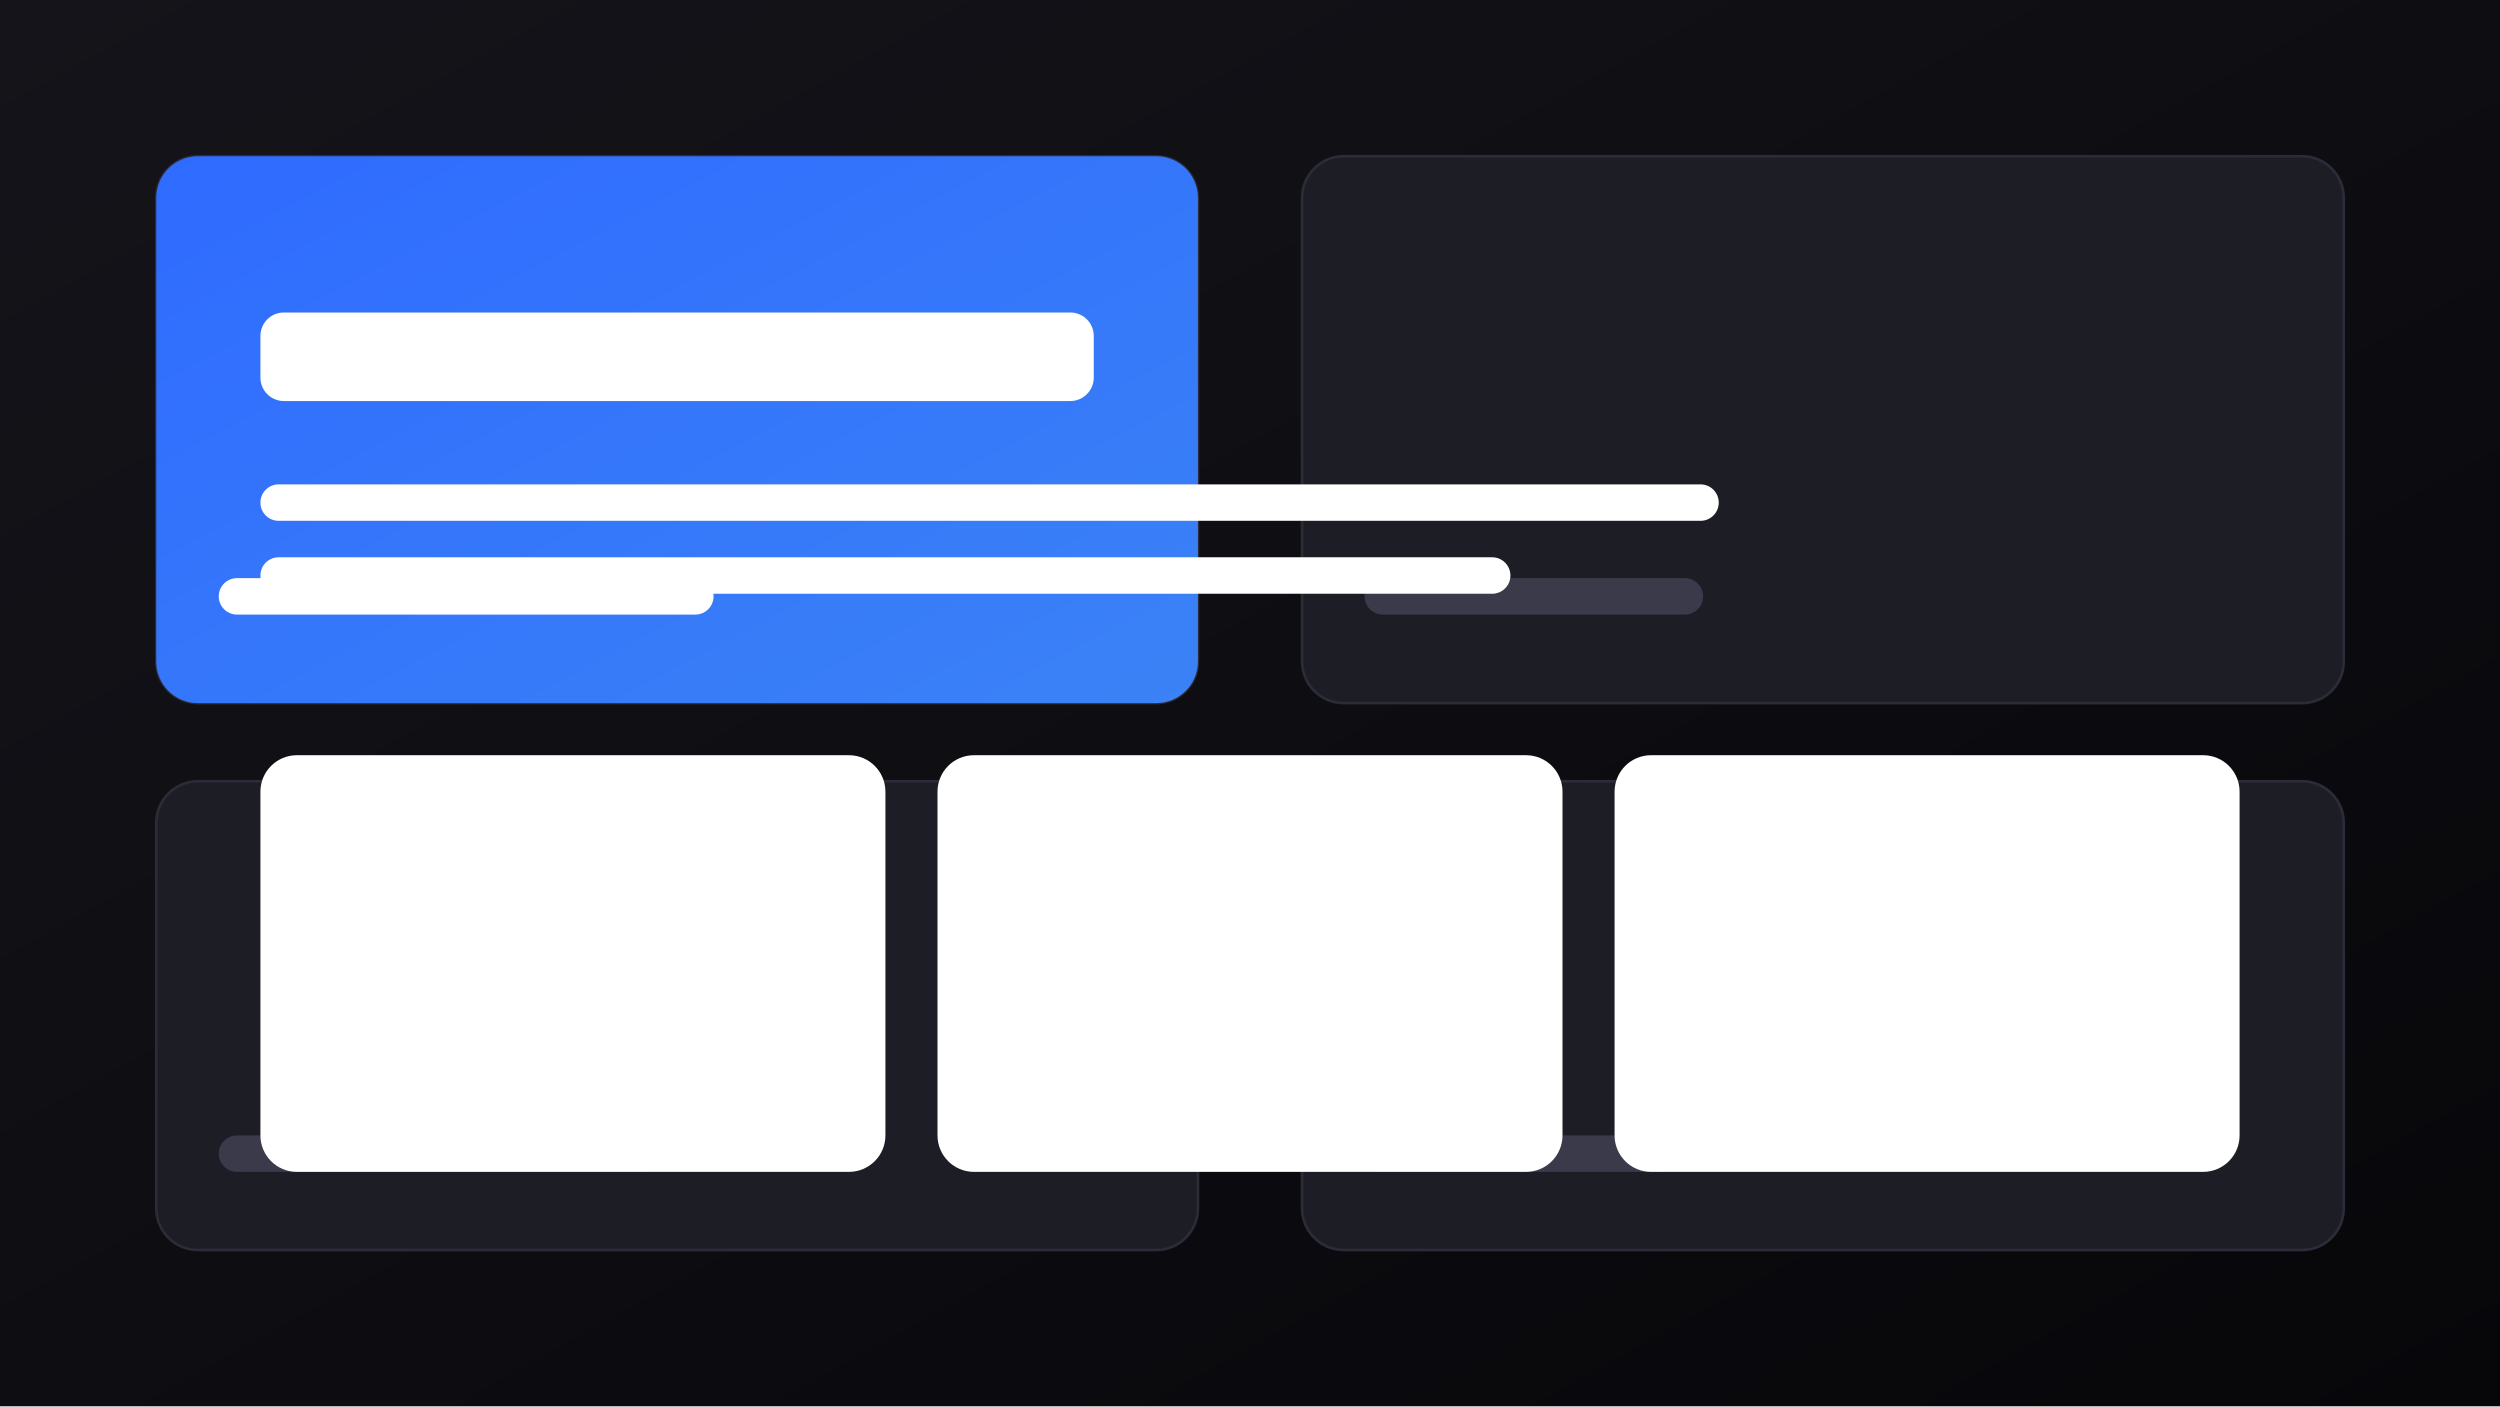
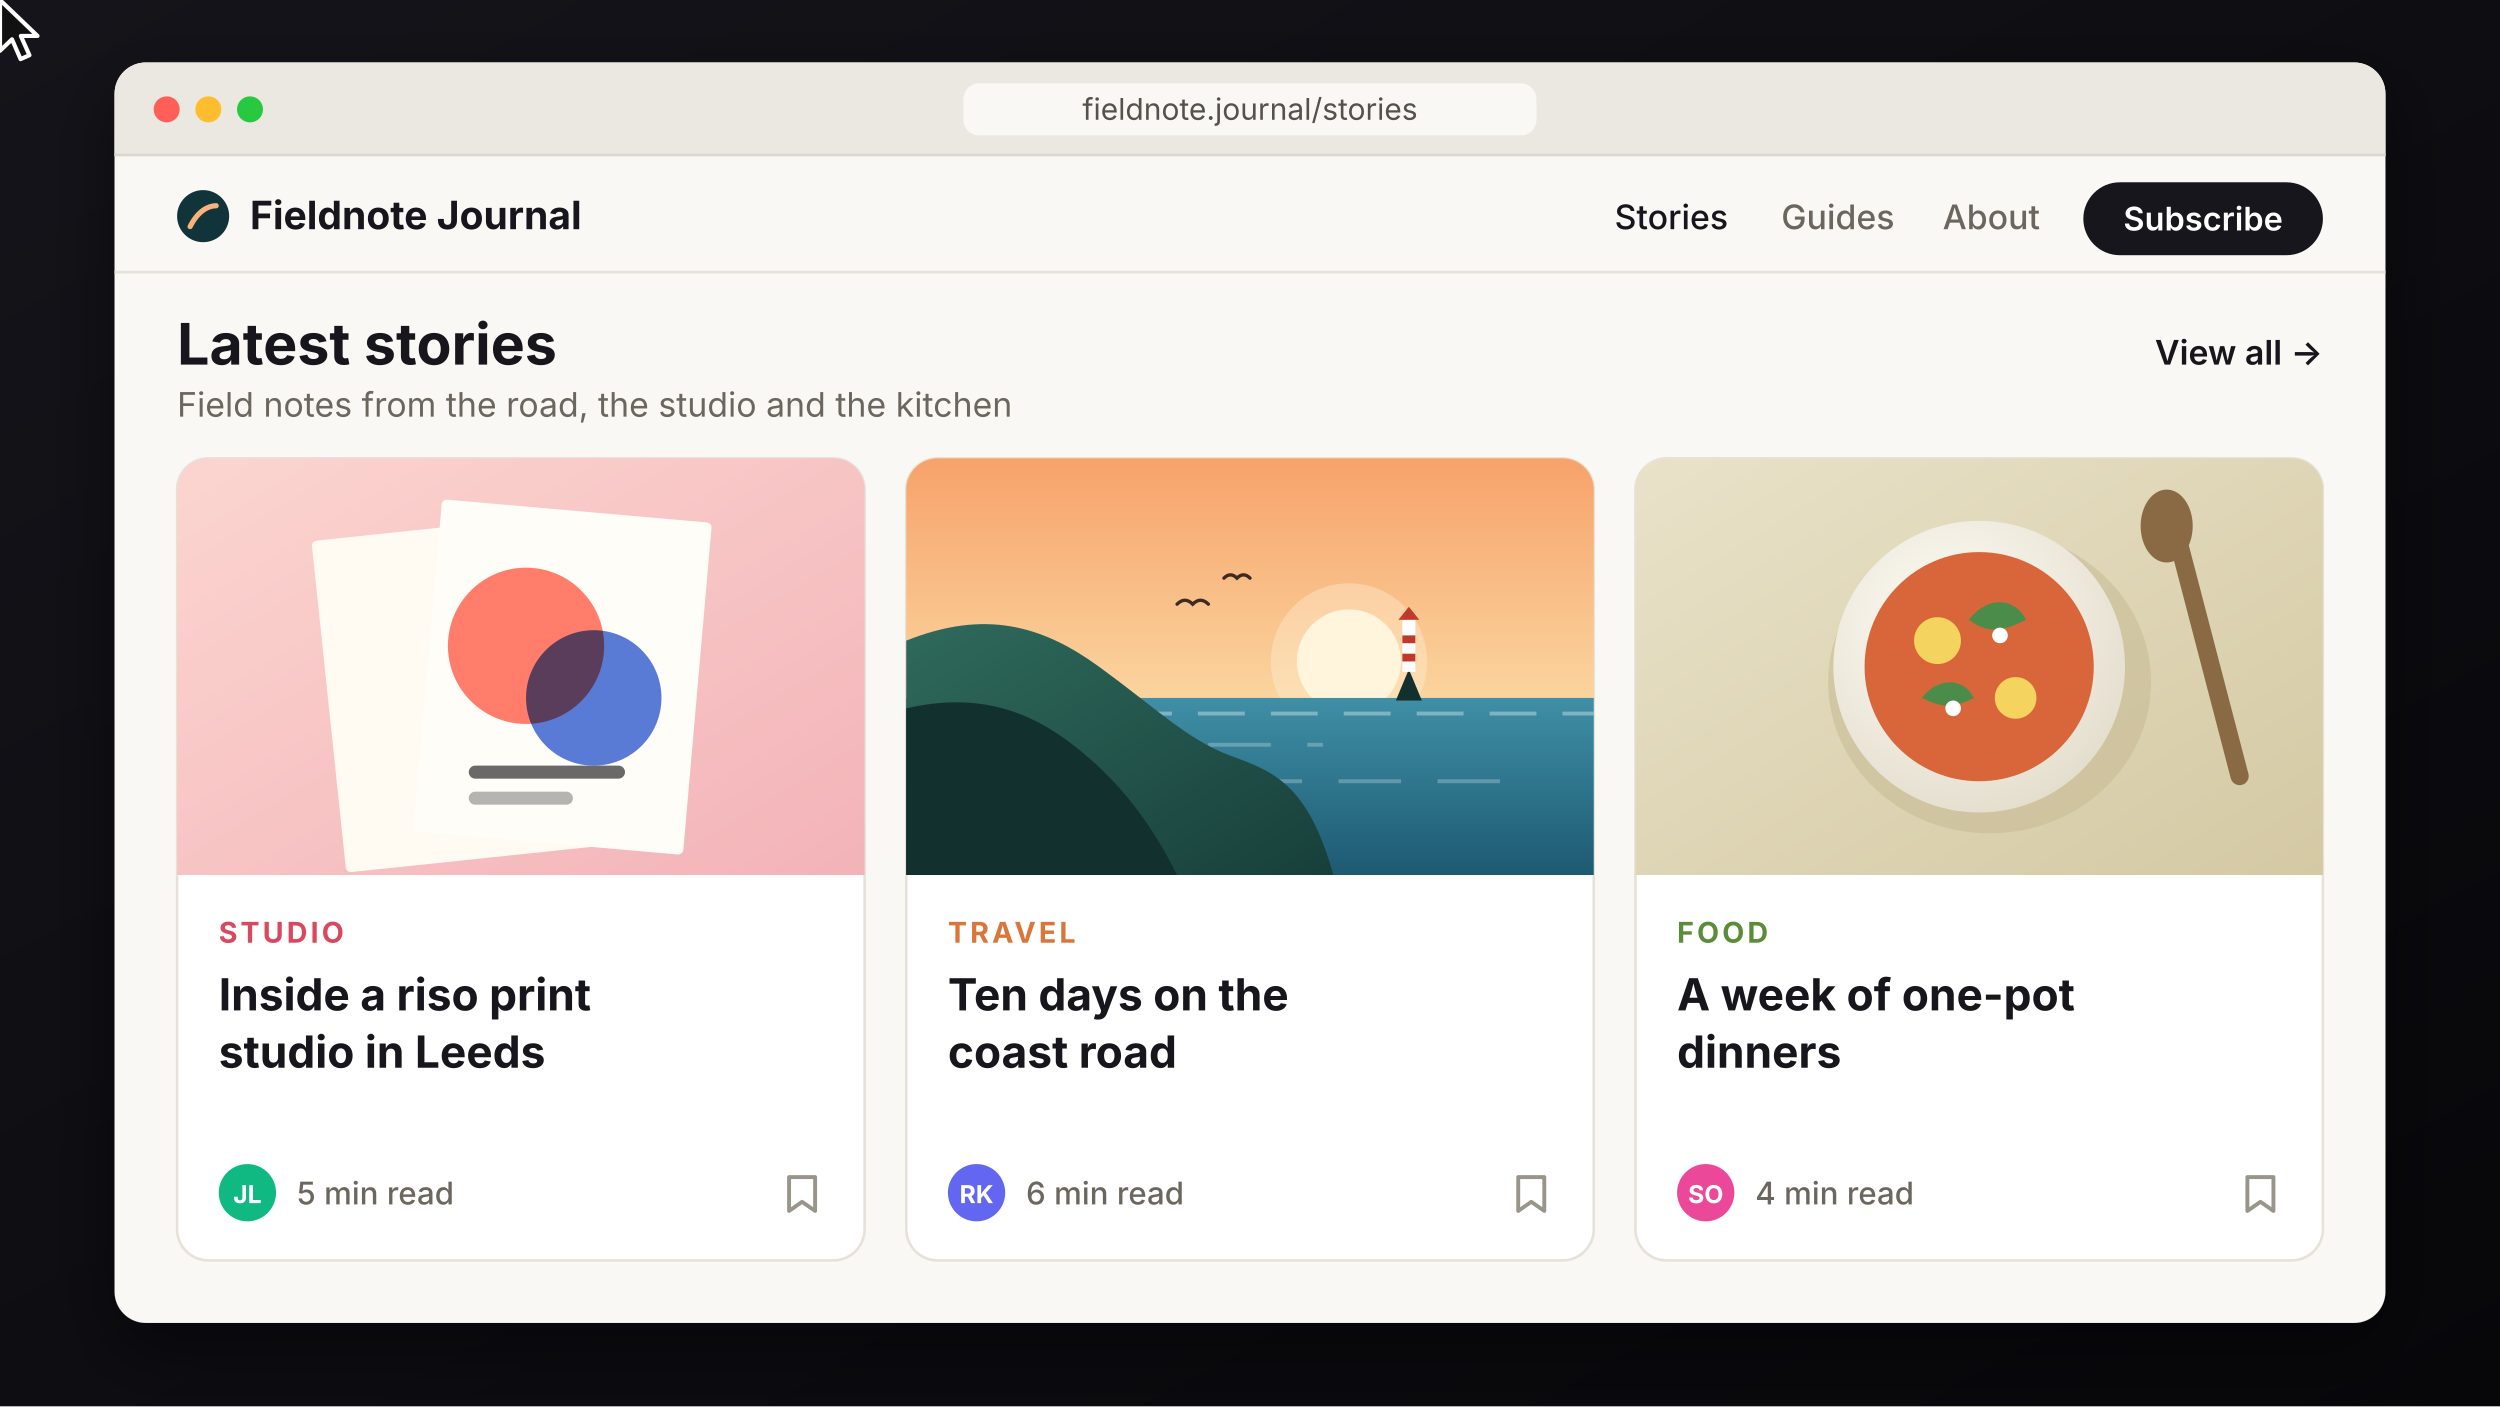
- <svg xmlns="http://www.w3.org/2000/svg" viewBox="0 0 960 540" width="960" height="540">
+ <svg xmlns="http://www.w3.org/2000/svg" viewBox="0 0 960 540" width="960" height="540" font-family="Inter, Helvetica Neue, Helvetica, Arial, sans-serif">
  <defs>
    <linearGradient id="bg" x1="0" y1="0" x2="1" y2="1">
      <stop offset="0" stop-color="#14141a" />
      <stop offset="1" stop-color="#07070a" />
    </linearGradient>
-     <linearGradient id="blk" x1="0" y1="0" x2="1" y2="1">
-       <stop offset="0" stop-color="#2f6bff" />
-       <stop offset="1" stop-color="#3b82f6" />
-     </linearGradient>
+     <filter id="sh" x="-20%" y="-20%" width="140%" height="160%">
+       <feDropShadow dx="0" dy="10" stdDeviation="14" flood-color="#000" flood-opacity=".45" />
+     </filter>
+     <filter id="sh2" x="-20%" y="-30%" width="140%" height="180%">
+       <feDropShadow dx="0" dy="4" stdDeviation="6" flood-color="#0b1020" flood-opacity=".18" />
+     </filter>
+     <clipPath id="win">
+       <rect x="44" y="24" width="872" height="484" rx="12" />
+     </clipPath>
+     <clipPath id="pg">
+       <rect x="44" y="60" width="872" height="448" />
+     </clipPath>
+     <linearGradient id="sky" x1="0" y1="0" x2="0" y2="1">
+       <stop offset="0" stop-color="#f7a26a" />
+       <stop offset=".55" stop-color="#fbd29c" />
+       <stop offset="1" stop-color="#fde8c4" />
+     </linearGradient>
+     <linearGradient id="sea" x1="0" y1="0" x2="0" y2="1">
+       <stop offset="0" stop-color="#3f8fa6" />
+       <stop offset="1" stop-color="#1d5a72" />
+     </linearGradient>
+     <linearGradient id="hill" x1="0" y1="0" x2="1" y2="1">
+       <stop offset="0" stop-color="#2f6a5c" />
+       <stop offset="1" stop-color="#173f3a" />
+     </linearGradient>
+     <linearGradient id="pink" x1="0" y1="0" x2="1" y2="1">
+       <stop offset="0" stop-color="#fbd5d0" />
+       <stop offset="1" stop-color="#f3b3b8" />
+     </linearGradient>
+     <linearGradient id="olive" x1="0" y1="0" x2="1" y2="1">
+       <stop offset="0" stop-color="#e9e2c9" />
+       <stop offset="1" stop-color="#d4c9a3" />
+     </linearGradient>
+     <radialGradient id="bowl" cx=".4" cy=".35" r=".7">
+       <stop offset="0" stop-color="#fffdf7" />
+       <stop offset="1" stop-color="#e3ddcc" />
+     </radialGradient>
+     <symbol id="coast" viewBox="0 0 264 160" preserveAspectRatio="xMidYMid slice">
+       <rect width="264" height="160" fill="url(#sky)" />
+       <circle cx="170" cy="78" r="20" fill="#fff4dc" />
+       <circle cx="170" cy="78" r="30" fill="#fff4dc" opacity=".35" />
+       <path d="M0 92h264v68H0z" fill="url(#sea)" />
+       <path d="M0 98h264" stroke="#fff" stroke-opacity=".35" stroke-width="1.5" stroke-dasharray="18 10" />
+       <path d="M40 110h120M90 124h140" stroke="#fff" stroke-opacity=".25" stroke-width="1.5" stroke-dasharray="24 14" />
+       <path d="M0 70c30-12 52-6 74 10s34 28 50 34 30 10 40 46H0z" fill="url(#hill)" />
+       <path d="M0 96c26-6 46 0 64 14s30 30 40 50H0z" fill="#12312e" />
+       <path d="M188 93l5-12 5 12z" fill="#12312e" />
+       <rect x="190.5" y="62" width="5" height="20" fill="#fff" />
+       <rect x="190.5" y="68" width="5" height="3" fill="#c0392b" />
+       <rect x="190.5" y="75" width="5" height="3" fill="#c0392b" />
+       <path d="M189 62h8l-4-5z" fill="#c0392b" />
+       <path d="M104 56q3-3 6 0q3-3 6 0M122 46q2.5-2.5 5 0q2.5-2.5 5 0" fill="none" stroke="#3d2a20" stroke-width="1.3" stroke-linecap="round" />
+     </symbol>
+     <symbol id="print" viewBox="0 0 264 160" preserveAspectRatio="xMidYMid slice">
+       <rect width="264" height="160" fill="url(#pink)" />
+       <rect x="58" y="26" width="104" height="128" rx="2" fill="#fffaf2" transform="rotate(-6 110 90)" />
+       <rect x="96" y="20" width="104" height="128" rx="2" fill="#fffdf8" transform="rotate(5 148 84)" />
+       <circle cx="134" cy="72" r="30" fill="#ff6f5b" opacity=".9" />
+       <circle cx="160" cy="92" r="26" fill="#2f5bd3" opacity=".8" style="mix-blend-mode:multiply" />
+       <rect x="112" y="118" width="60" height="5" rx="2.5" fill="#2b2b2b" opacity=".7" />
+       <rect x="112" y="128" width="40" height="5" rx="2.5" fill="#2b2b2b" opacity=".35" />
+     </symbol>
+     <symbol id="food" viewBox="0 0 264 160" preserveAspectRatio="xMidYMid slice">
+       <rect width="264" height="160" fill="url(#olive)" />
+       <ellipse cx="136" cy="86" rx="62" ry="58" fill="#c4b78f" opacity=".5" />
+       <circle cx="132" cy="80" r="56" fill="url(#bowl)" />
+       <circle cx="132" cy="80" r="44" fill="#d9663a" />
+       <circle cx="116" cy="70" r="9" fill="#f4d35e" />
+       <circle cx="146" cy="92" r="8" fill="#f4d35e" />
+       <path d="M128 62c8-10 18-8 22 0-8 4-14 6-22 0zM110 92c6-8 16-8 20 0-8 4-12 4-20 0z" fill="#4c8c4a" />
+       <circle cx="140" cy="68" r="3" fill="#fff" />
+       <circle cx="122" cy="96" r="3" fill="#fff" />
+       <path d="M208 30l24 92" stroke="#8a6a44" stroke-width="7" stroke-linecap="round" />
+       <ellipse cx="204" cy="26" rx="10" ry="14" fill="#8a6a44" />
+     </symbol>
  </defs>
  <rect width="960" height="540" fill="url(#bg)" />
-   <g fill="#1d1d26" stroke="#2c2c38">
-     <rect x="60" y="60" width="400" height="210" rx="16" />
-     <rect x="500" y="60" width="400" height="210" rx="16" />
-     <rect x="60" y="300" width="400" height="180" rx="16" />
-     <rect x="500" y="300" width="400" height="180" rx="16" />
+   <rect x="44" y="24" width="872" height="484" rx="12" fill="#faf8f4" filter="url(#sh)" />
+   <g clip-path="url(#win)">
+     <rect x="44" y="24" width="872" height="36" fill="#ebe8e1" />
+     <rect x="44" y="59" width="872" height="1" fill="#dcd8cf" />
+     <circle cx="64" cy="42" r="5" fill="#ff5f57" />
+     <circle cx="80" cy="42" r="5" fill="#febc2e" />
+     <circle cx="96" cy="42" r="5" fill="#28c840" />
+     <rect x="370" y="32" width="220" height="20" rx="6" fill="#faf8f4" />
+     <text x="480" y="46" font-size="11.5" font-weight="400" fill="#55524b" text-anchor="middle">fieldnote.journal/stories</text>
+     <circle cx="78" cy="83" r="10" fill="#10343a" />
+     <path d="M73 87c3-6 7-8 10-8" stroke="#f9b27b" stroke-width="2" fill="none" stroke-linecap="round" />
+     <text x="96" y="88" font-size="15" font-weight="700" fill="#16161c">Fieldnote Journal</text>
+     <text x="620" y="88" font-size="13" font-weight="500" fill="#16161c">Stories</text>
+     <text x="684" y="88" font-size="13" font-weight="500" fill="#6b675f">Guides</text>
+     <text x="746" y="88" font-size="13" font-weight="500" fill="#6b675f">About</text>
+     <rect x="800" y="70" width="92" height="28" rx="14" fill="#16161c" />
+     <text x="846" y="88.5" font-size="12.5" font-weight="600" fill="#fff" text-anchor="middle">Subscribe</text>
+     <rect x="44" y="104" width="872" height="1" fill="#e6e2d9" />
+     <text x="68" y="140" font-size="22" font-weight="700" fill="#16161c">Latest stories</text>
+     <text x="68" y="160" font-size="13" font-weight="400" fill="#6b675f">Field notes from the road, the studio and the kitchen</text>
+     <text x="892" y="140" font-size="13" font-weight="600" fill="#16161c" text-anchor="end">View all →</text>
+     <g>
+       <clipPath id="tc0">
+         <rect x="68" y="176" width="264" height="160" rx="12" />
+         <rect x="68" y="190" width="264" height="146" />
+       </clipPath>
+       <rect x="68" y="176" width="264" height="308" rx="12" fill="#fff" stroke="#e6e2d9" />
+       <g clip-path="url(#tc0)">
+         <use href="#print" x="68" y="176" width="264" height="160" />
+       </g>
+       <text x="84" y="362" font-size="11" font-weight="700" letter-spacing="1.2" fill="#d9485f">STUDIO</text>
+       <text x="84" y="388" font-size="17" font-weight="700" fill="#16161c">Inside a riso print</text>
+       <text x="84" y="410" font-size="17" font-weight="700" fill="#16161c">studio in Leeds</text>
+       <circle cx="95" cy="458" r="11" fill="#10b981" />
+       <text x="95" y="462" font-size="9.5" font-weight="700" fill="#fff" text-anchor="middle">JL</text>
+       <text x="114" y="462.5" font-size="12" font-weight="500" fill="#6b675f">5 min read</text>
+       <path transform="translate(308 458)" d="M-5-6h10v13l-5-3.5-5 3.5z" fill="none" stroke="#9a958b" stroke-width="1.5" stroke-linejoin="round" />
+     </g>
+     <g>
+       <animateTransform attributeName="transform" type="translate" dur="8s" repeatCount="indefinite" keyTimes="0;0.094;0.131;0.75;0.8;1" values="0 0;0 0;0 -4;0 -4;0 0;0 0" calcMode="spline" keySplines=".45 0 .2 1;.45 0 .2 1;.45 0 .2 1;.45 0 .2 1;.45 0 .2 1" />
+       <clipPath id="tc1">
+         <rect x="348" y="176" width="264" height="160" rx="12" />
+         <rect x="348" y="190" width="264" height="146" />
+       </clipPath>
+       <rect x="348" y="176" width="264" height="308" rx="12" fill="#fff" stroke="#e6e2d9" />
+       <g clip-path="url(#tc1)">
+         <use href="#coast" x="348" y="176" width="264" height="160" />
+       </g>
+       <text x="364" y="362" font-size="11" font-weight="700" letter-spacing="1.2" fill="#d9773a">TRAVEL</text>
+       <text x="364" y="388" font-size="17" font-weight="700" fill="#16161c">Ten days on the</text>
+       <text x="364" y="410" font-size="17" font-weight="700" fill="#16161c">coast road</text>
+       <circle cx="375" cy="458" r="11" fill="#6366f1" />
+       <text x="375" y="462" font-size="9.5" font-weight="700" fill="#fff" text-anchor="middle">RK</text>
+       <text x="394" y="462.5" font-size="12" font-weight="500" fill="#6b675f">6 min read</text>
+       <path transform="translate(588 458)" d="M-5-6h10v13l-5-3.5-5 3.5z" fill="none" stroke="#9a958b" stroke-width="1.5" stroke-linejoin="round" />
+     </g>
+     <g>
+       <clipPath id="tc2">
+         <rect x="628" y="176" width="264" height="160" rx="12" />
+         <rect x="628" y="190" width="264" height="146" />
+       </clipPath>
+       <rect x="628" y="176" width="264" height="308" rx="12" fill="#fff" stroke="#e6e2d9" />
+       <g clip-path="url(#tc2)">
+         <use href="#food" x="628" y="176" width="264" height="160" />
+       </g>
+       <text x="644" y="362" font-size="11" font-weight="700" letter-spacing="1.2" fill="#5b8c3a">FOOD</text>
+       <text x="644" y="388" font-size="17" font-weight="700" fill="#16161c">A week of one-pot</text>
+       <text x="644" y="410" font-size="17" font-weight="700" fill="#16161c">dinners</text>
+       <circle cx="655" cy="458" r="11" fill="#ec4899" />
+       <text x="655" y="462" font-size="9.5" font-weight="700" fill="#fff" text-anchor="middle">SO</text>
+       <text x="674" y="462.5" font-size="12" font-weight="500" fill="#6b675f">4 min read</text>
+       <path transform="translate(868 458)" d="M-5-6h10v13l-5-3.5-5 3.5z" fill="none" stroke="#9a958b" stroke-width="1.5" stroke-linejoin="round" />
+     </g>
+     <rect x="348" y="172" width="264" height="308" rx="12" fill="#10343a" opacity="0">
+       <animate attributeName="x" dur="8s" repeatCount="indefinite" keyTimes="0;0.15;0.25;0.625;0.725;1" values="348;348;44;44;348;348" calcMode="spline" keySplines=".65 0 .25 1;.65 0 .25 1;.65 0 .25 1;.65 0 .25 1;.65 0 .25 1" />
+       <animate attributeName="y" dur="8s" repeatCount="indefinite" keyTimes="0;0.15;0.25;0.625;0.725;1" values="172;172;60;60;172;172" calcMode="spline" keySplines=".65 0 .25 1;.65 0 .25 1;.65 0 .25 1;.65 0 .25 1;.65 0 .25 1" />
+       <animate attributeName="width" dur="8s" repeatCount="indefinite" keyTimes="0;0.15;0.25;0.625;0.725;1" values="264;264;872;872;264;264" calcMode="spline" keySplines=".65 0 .25 1;.65 0 .25 1;.65 0 .25 1;.65 0 .25 1;.65 0 .25 1" />
+       <animate attributeName="height" dur="8s" repeatCount="indefinite" keyTimes="0;0.15;0.25;0.625;0.725;1" values="308;308;448;448;308;308" calcMode="spline" keySplines=".65 0 .25 1;.65 0 .25 1;.65 0 .25 1;.65 0 .25 1;.65 0 .25 1" />
+       <animate attributeName="rx" dur="8s" repeatCount="indefinite" keyTimes="0;0.15;0.25;0.625;0.725;1" values="12;12;0;0;12;12" calcMode="spline" keySplines=".65 0 .25 1;.65 0 .25 1;.65 0 .25 1;.65 0 .25 1;.65 0 .25 1" />
+       <animate attributeName="opacity" dur="8s" repeatCount="indefinite" keyTimes="0;0.138;0.152;0.725;0.75;1" values="0;0;1;1;0;0" calcMode="spline" keySplines=".45 0 .2 1;.45 0 .2 1;.45 0 .2 1;.45 0 .2 1;.45 0 .2 1" />
+     </rect>
+     <g opacity="0">
+       <animate attributeName="opacity" dur="8s" repeatCount="indefinite" keyTimes="0;0.244;0.294;0.588;0.619;1" values="0;0;1;1;0;0" calcMode="spline" keySplines=".45 0 .2 1;.45 0 .2 1;.45 0 .2 1;.45 0 .2 1;.45 0 .2 1" />
+       <animateTransform attributeName="transform" type="translate" dur="8s" repeatCount="indefinite" keyTimes="0;0.244;0.3;1" values="0 14;0 14;0 0;0 0" calcMode="spline" keySplines=".45 0 .2 1;.45 0 .2 1;.45 0 .2 1" />
+       <text x="76" y="128" font-size="12" font-weight="700" letter-spacing="1.4" fill="#f9b27b">TRAVEL · ISSUE 12</text>
+     </g>
+     <g opacity="0">
+       <animate attributeName="opacity" dur="8s" repeatCount="indefinite" keyTimes="0;0.26;0.31;0.588;0.619;1" values="0;0;1;1;0;0" calcMode="spline" keySplines=".45 0 .2 1;.45 0 .2 1;.45 0 .2 1;.45 0 .2 1;.45 0 .2 1" />
+       <animateTransform attributeName="transform" type="translate" dur="8s" repeatCount="indefinite" keyTimes="0;0.26;0.316;1" values="0 14;0 14;0 0;0 0" calcMode="spline" keySplines=".45 0 .2 1;.45 0 .2 1;.45 0 .2 1" />
+       <text x="74" y="178" font-size="38" font-weight="800" fill="#fff">Ten days on</text>
+       <text x="74" y="222" font-size="38" font-weight="800" fill="#fff">the coast road</text>
+     </g>
+     <g opacity="0">
+       <animate attributeName="opacity" dur="8s" repeatCount="indefinite" keyTimes="0;0.276;0.326;0.588;0.619;1" values="0;0;1;1;0;0" calcMode="spline" keySplines=".45 0 .2 1;.45 0 .2 1;.45 0 .2 1;.45 0 .2 1;.45 0 .2 1" />
+       <animateTransform attributeName="transform" type="translate" dur="8s" repeatCount="indefinite" keyTimes="0;0.276;0.333;1" values="0 14;0 14;0 0;0 0" calcMode="spline" keySplines=".45 0 .2 1;.45 0 .2 1;.45 0 .2 1" />
+       <text x="76" y="262" font-size="14" font-weight="400" fill="#cfe1df">We drove the long way round, stopping at</text>
+       <text x="76" y="284" font-size="14" font-weight="400" fill="#cfe1df">every harbour café and cliff-top lay-by</text>
+       <text x="76" y="306" font-size="14" font-weight="400" fill="#cfe1df">between Porthleven and St Ives.</text>
+     </g>
+     <g opacity="0">
+       <animate attributeName="opacity" dur="8s" repeatCount="indefinite" keyTimes="0;0.292;0.343;0.588;0.619;1" values="0;0;1;1;0;0" calcMode="spline" keySplines=".45 0 .2 1;.45 0 .2 1;.45 0 .2 1;.45 0 .2 1;.45 0 .2 1" />
+       <animateTransform attributeName="transform" type="translate" dur="8s" repeatCount="indefinite" keyTimes="0;0.292;0.349;1" values="0 14;0 14;0 0;0 0" calcMode="spline" keySplines=".45 0 .2 1;.45 0 .2 1;.45 0 .2 1" />
+       <circle cx="88" cy="346" r="12" fill="#6366f1" />
+       <text x="88" y="350" font-size="10" font-weight="700" fill="#fff" text-anchor="middle">RK</text>
+       <text x="108" y="344" font-size="13" font-weight="600" fill="#fff">Rosa Kim</text>
+       <text x="108" y="360" font-size="12" font-weight="400" fill="#9fbdb9">6 min read · Mar 2026</text>
+     </g>
+     <g opacity="0">
+       <animate attributeName="opacity" dur="8s" repeatCount="indefinite" keyTimes="0;0.309;0.359;0.588;0.619;1" values="0;0;1;1;0;0" calcMode="spline" keySplines=".45 0 .2 1;.45 0 .2 1;.45 0 .2 1;.45 0 .2 1;.45 0 .2 1" />
+       <animateTransform attributeName="transform" type="translate" dur="8s" repeatCount="indefinite" keyTimes="0;0.309;0.365;1" values="0 14;0 14;0 0;0 0" calcMode="spline" keySplines=".45 0 .2 1;.45 0 .2 1;.45 0 .2 1" />
+       <rect x="76" y="390" width="164" height="42" rx="21" fill="#f9b27b" />
+       <text x="158" y="416" font-size="14" font-weight="700" fill="#10343a" text-anchor="middle">Read the story  →</text>
+       <rect x="252" y="390" width="104" height="42" rx="21" fill="none" stroke="#3f6a6e" />
+       <text x="304" y="416" font-size="14" font-weight="600" fill="#fff" text-anchor="middle">Save</text>
+     </g>
+     <g opacity="0">
+       <animate attributeName="opacity" dur="8s" repeatCount="indefinite" keyTimes="0;0.269;0.319;0.588;0.619;1" values="0;0;1;1;0;0" calcMode="spline" keySplines=".45 0 .2 1;.45 0 .2 1;.45 0 .2 1;.45 0 .2 1;.45 0 .2 1" />
+       <animateTransform attributeName="transform" type="translate" dur="8s" repeatCount="indefinite" keyTimes="0;0.269;0.325;1" values="0 20;0 20;0 0;0 0" calcMode="spline" keySplines=".45 0 .2 1;.45 0 .2 1;.45 0 .2 1" />
+       <clipPath id="bigimg">
+         <rect x="470" y="84" width="398" height="400" rx="14" />
+       </clipPath>
+       <g clip-path="url(#bigimg)">
+         <use href="#coast" x="470" y="84" width="398" height="400" />
+       </g>
+     </g>
+     <g opacity="0">
+       <animate attributeName="opacity" dur="8s" repeatCount="indefinite" keyTimes="0;0.325;0.375;0.588;0.619;1" values="0;0;1;1;0;0" calcMode="spline" keySplines=".45 0 .2 1;.45 0 .2 1;.45 0 .2 1;.45 0 .2 1;.45 0 .2 1" />
+       <animateTransform attributeName="transform" type="translate" dur="8s" repeatCount="indefinite" keyTimes="0;0.325;0.381;1" values="0 0;0 0;0 0;0 0" calcMode="spline" keySplines=".45 0 .2 1;.45 0 .2 1;.45 0 .2 1" />
+       <circle cx="890" cy="86" r="0" fill="none" />
+       <rect x="822" y="96" width="36" height="36" rx="18" fill="#10343a" fill-opacity=".55" />
+       <path d="M834 108l12 12M846 108l-12 12" stroke="#fff" stroke-width="2.2" stroke-linecap="round" />
+     </g>
  </g>
-   <g fill="#3a3a4a">
-     <rect x="84" y="222" width="150" height="14" rx="7" />
-     <rect x="524" y="222" width="130" height="14" rx="7" />
-     <rect x="84" y="436" width="170" height="14" rx="7" />
-     <rect x="524" y="436" width="120" height="14" rx="7" />
-   </g>
-   <rect fill="url(#blk)" x="60" y="60" width="400" height="210" rx="16">
-     <animate attributeName="x" dur="6s" repeatCount="indefinite" calcMode="spline" keyTimes="0;.13;.33;.70;.90;1" keySplines=".6 0 .2 1;0 0 1 1;0 0 1 1;.6 0 .2 1;0 0 1 1" values="60;60;0;0;60;60" />
-     <animate attributeName="y" dur="6s" repeatCount="indefinite" calcMode="spline" keyTimes="0;.13;.33;.70;.90;1" keySplines=".6 0 .2 1;0 0 1 1;0 0 1 1;.6 0 .2 1;0 0 1 1" values="60;60;0;0;60;60" />
-     <animate attributeName="width" dur="6s" repeatCount="indefinite" calcMode="spline" keyTimes="0;.13;.33;.70;.90;1" keySplines=".6 0 .2 1;0 0 1 1;0 0 1 1;.6 0 .2 1;0 0 1 1" values="400;400;960;960;400;400" />
-     <animate attributeName="height" dur="6s" repeatCount="indefinite" calcMode="spline" keyTimes="0;.13;.33;.70;.90;1" keySplines=".6 0 .2 1;0 0 1 1;0 0 1 1;.6 0 .2 1;0 0 1 1" values="210;210;540;540;210;210" />
-     <animate attributeName="rx" dur="6s" repeatCount="indefinite" calcMode="spline" keyTimes="0;.13;.33;.70;.90;1" keySplines=".6 0 .2 1;0 0 1 1;0 0 1 1;.6 0 .2 1;0 0 1 1" values="16;16;0;0;16;16" />
-   </rect>
-   <g fill="#fff">
-     <rect x="84" y="222" width="190" height="14" rx="7">
-       <animate attributeName="opacity" dur="6s" repeatCount="indefinite" keyTimes="0;.13;.17;.86;.92;1" values="1;1;0;0;1;1" />
-     </rect>
-   </g>
-   <g fill="#fff">
-     <g>
-       <animate attributeName="opacity" dur="6s" repeatCount="indefinite" keyTimes="0;.35;.42;.62;.68;1" values="0;0;1;1;0;0" />
-       <animateTransform attributeName="transform" type="translate" dur="6s" repeatCount="indefinite" keyTimes="0;.35;.42;.62;.68;1" values="0 24;0 24;0 0;0 0;0 0;0 24" />
-       <rect x="100" y="120" width="320" height="34" rx="9" />
-     </g>
-     <g>
-       <animate attributeName="opacity" dur="6s" repeatCount="indefinite" keyTimes="0;.40;.47;.62;.68;1" values="0;0;.8;.8;0;0" />
-       <animateTransform attributeName="transform" type="translate" dur="6s" repeatCount="indefinite" keyTimes="0;.40;.47;.62;.68;1" values="0 24;0 24;0 0;0 0;0 0;0 24" />
-       <rect x="100" y="186" width="560" height="14" rx="7" />
-       <rect x="100" y="214" width="480" height="14" rx="7" />
-     </g>
-     <g>
-       <animate attributeName="opacity" dur="6s" repeatCount="indefinite" keyTimes="0;.45;.52;.62;.68;1" values="0;0;.55;.55;0;0" />
-       <animateTransform attributeName="transform" type="translate" dur="6s" repeatCount="indefinite" keyTimes="0;.45;.52;.62;.68;1" values="0 24;0 24;0 0;0 0;0 0;0 24" />
-       <rect x="100" y="290" width="240" height="160" rx="14" />
-       <rect x="360" y="290" width="240" height="160" rx="14" />
-       <rect x="620" y="290" width="240" height="160" rx="14" />
+   <circle cx="480" cy="250" r="4" fill="#fff" fill-opacity=".2" stroke="#fff" stroke-width="2" opacity="0">
+     <animate attributeName="r" dur="8s" repeatCount="indefinite" keyTimes="0;0.138;0.194;1" values="4;4;26;26" calcMode="spline" keySplines=".45 0 .2 1;.45 0 .2 1;.45 0 .2 1" />
+     <animate attributeName="opacity" dur="8s" repeatCount="indefinite" keyTimes="0;0.136;0.138;0.194;1" values="0;0;0.9;0;0" calcMode="spline" keySplines=".45 0 .2 1;.45 0 .2 1;.45 0 .2 1;.45 0 .2 1" />
+   </circle>
+   <circle cx="840" cy="114" r="4" fill="#fff" fill-opacity=".2" stroke="#fff" stroke-width="2" opacity="0">
+     <animate attributeName="r" dur="8s" repeatCount="indefinite" keyTimes="0;0.575;0.631;1" values="4;4;26;26" calcMode="spline" keySplines=".45 0 .2 1;.45 0 .2 1;.45 0 .2 1" />
+     <animate attributeName="opacity" dur="8s" repeatCount="indefinite" keyTimes="0;0.574;0.575;0.631;1" values="0;0;0.9;0;0" calcMode="spline" keySplines=".45 0 .2 1;.45 0 .2 1;.45 0 .2 1;.45 0 .2 1" />
+   </circle>
+   <g>
+     <animateTransform attributeName="transform" type="translate" dur="8s" repeatCount="indefinite" keyTimes="0;0.037;0.125;0.156;0.275;0.475;0.556;0.588;0.775;0.912;1" values="640 500;640 500;480 250;480 250;700 330;700 330;840 114;840 114;700 330;640 500;640 500" calcMode="spline" keySplines=".45 0 .2 1;.45 0 .2 1;.45 0 .2 1;.45 0 .2 1;.45 0 .2 1;.45 0 .2 1;.45 0 .2 1;.45 0 .2 1;.45 0 .2 1;.45 0 .2 1" />
+     <g>
+       <animateTransform attributeName="transform" type="scale" dur="8s" repeatCount="indefinite" keyTimes="0;0.131;0.138;0.15;0.569;0.575;0.588;1" values="1;1;.88;1;1;.88;1;1" calcMode="spline" keySplines=".45 0 .2 1;.45 0 .2 1;.45 0 .2 1;.45 0 .2 1;.45 0 .2 1;.45 0 .2 1;.45 0 .2 1" />
+       <path d="M0 0v19.5l4.6-4.4 3.3 7.6 3.4-1.5-3.3-7.4h6.4z" fill="#111" stroke="#fff" stroke-width="1.6" stroke-linejoin="round" />
    </g>
  </g>
</svg>
